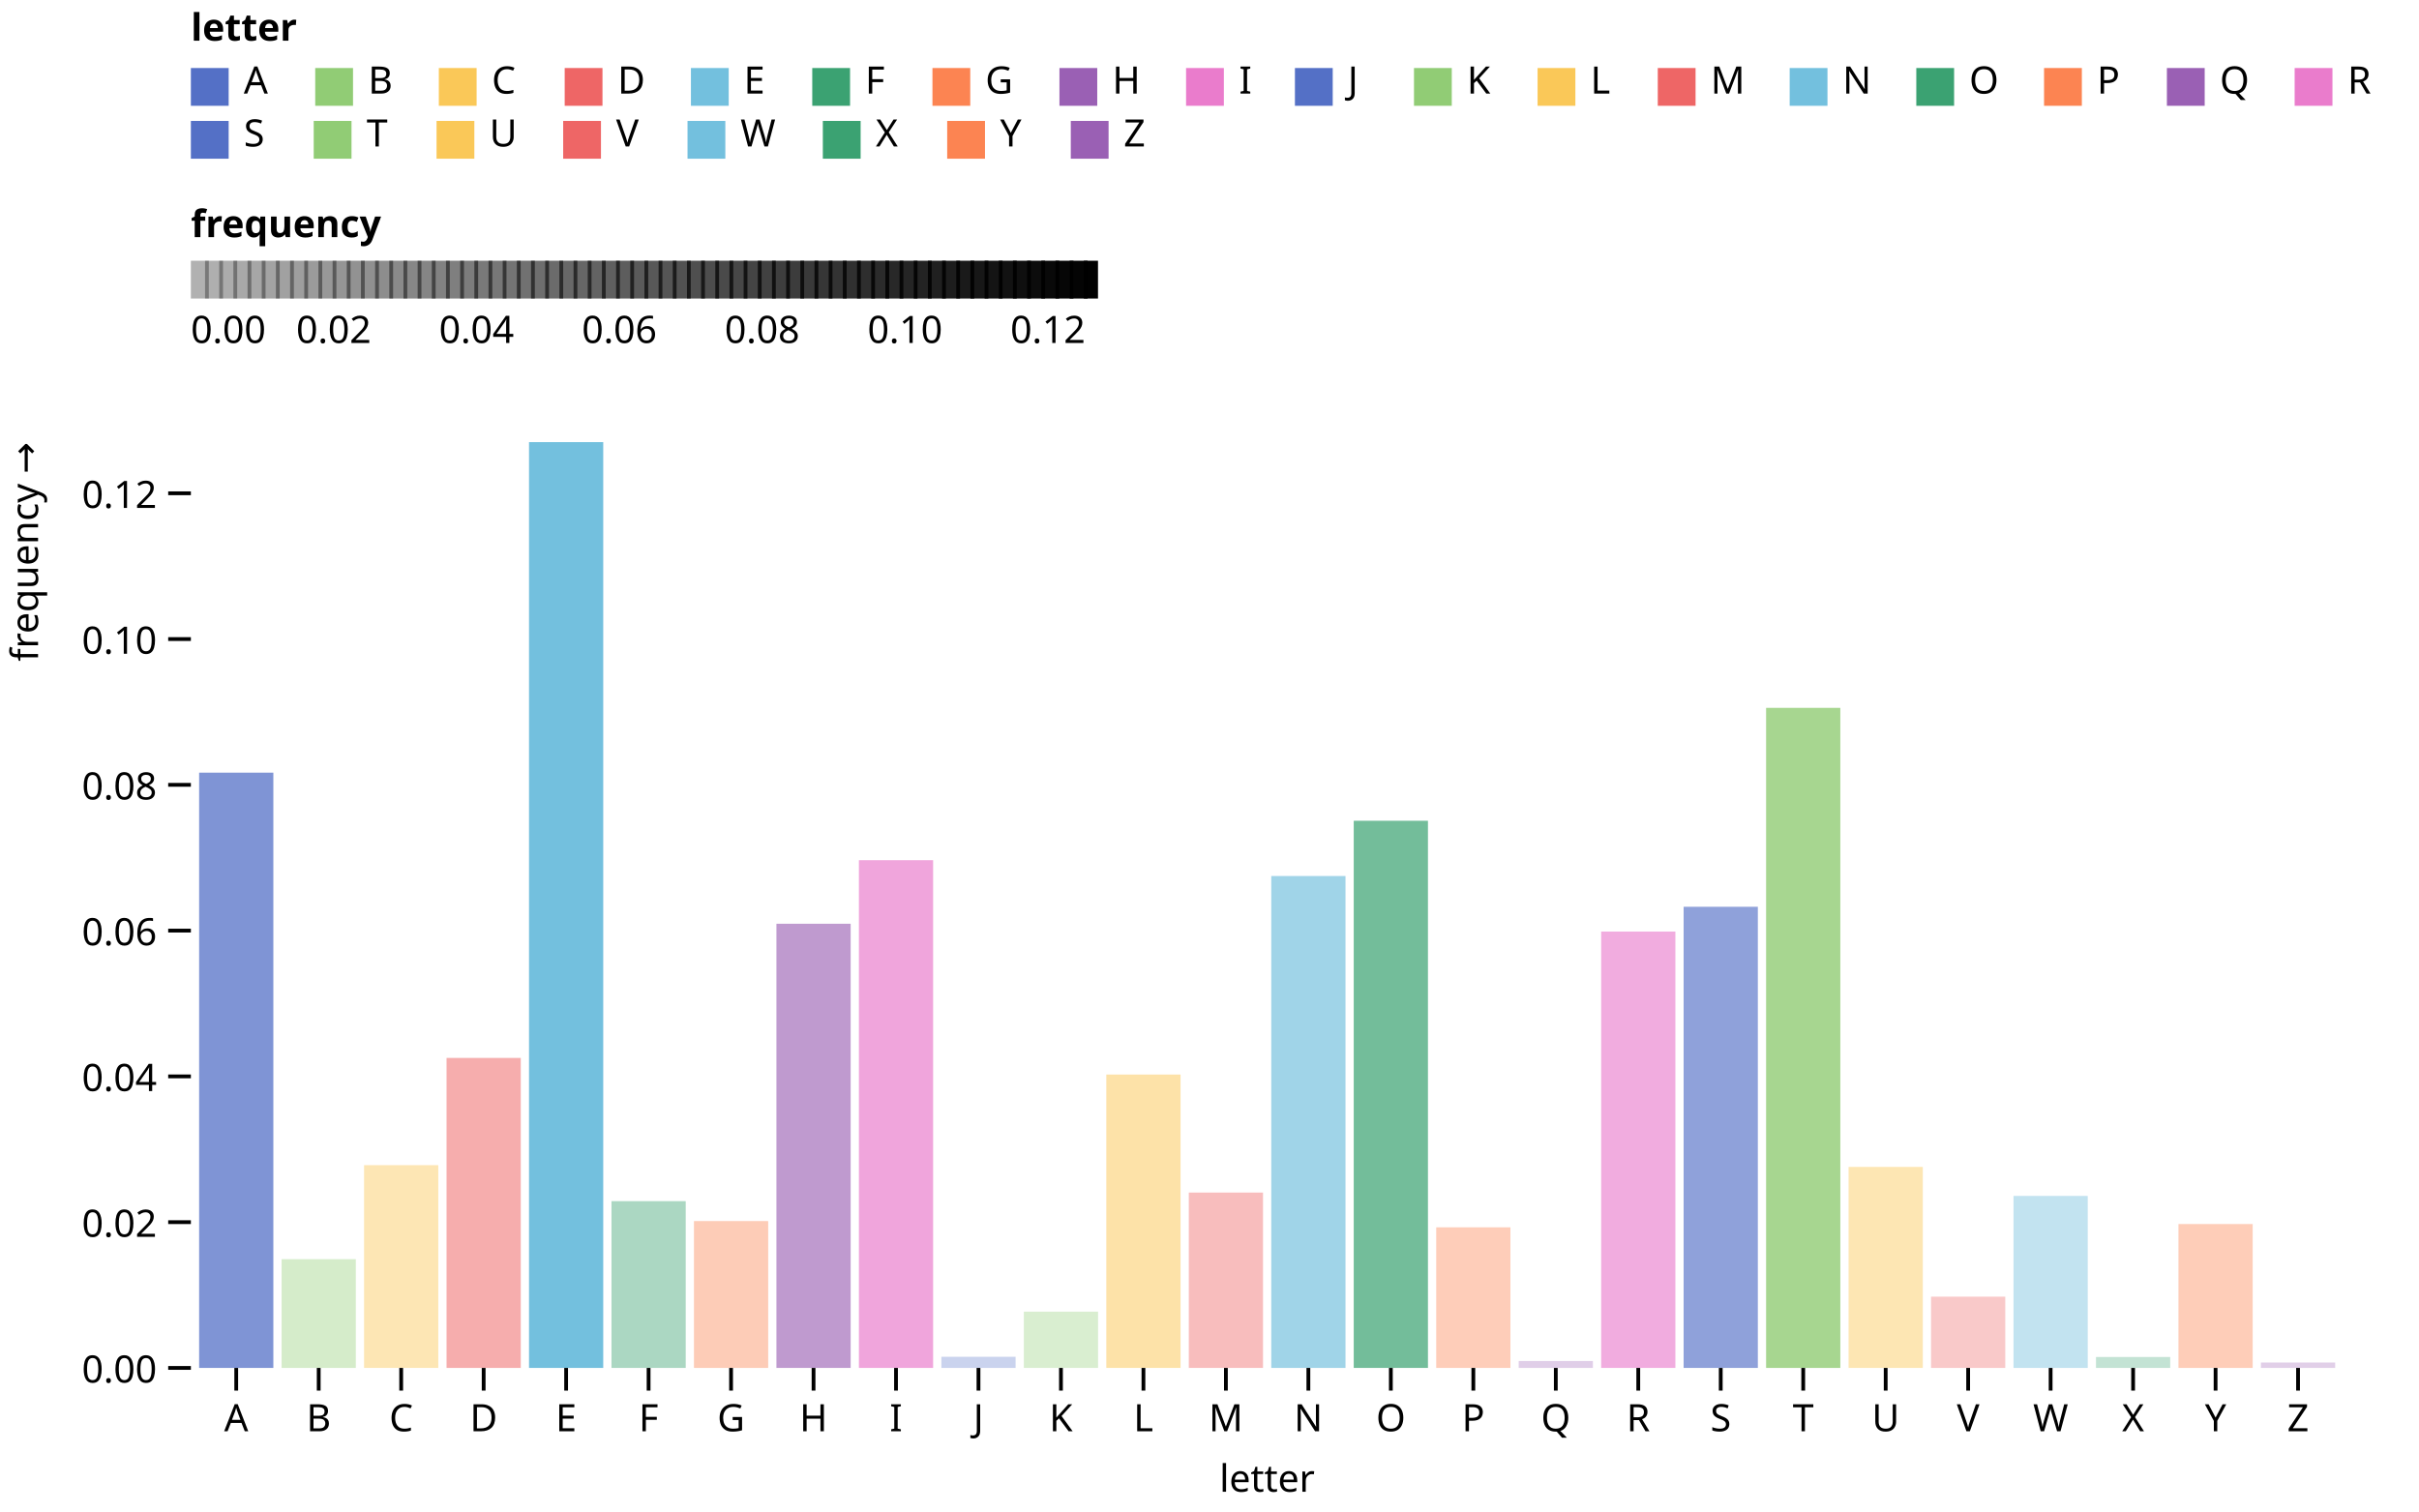
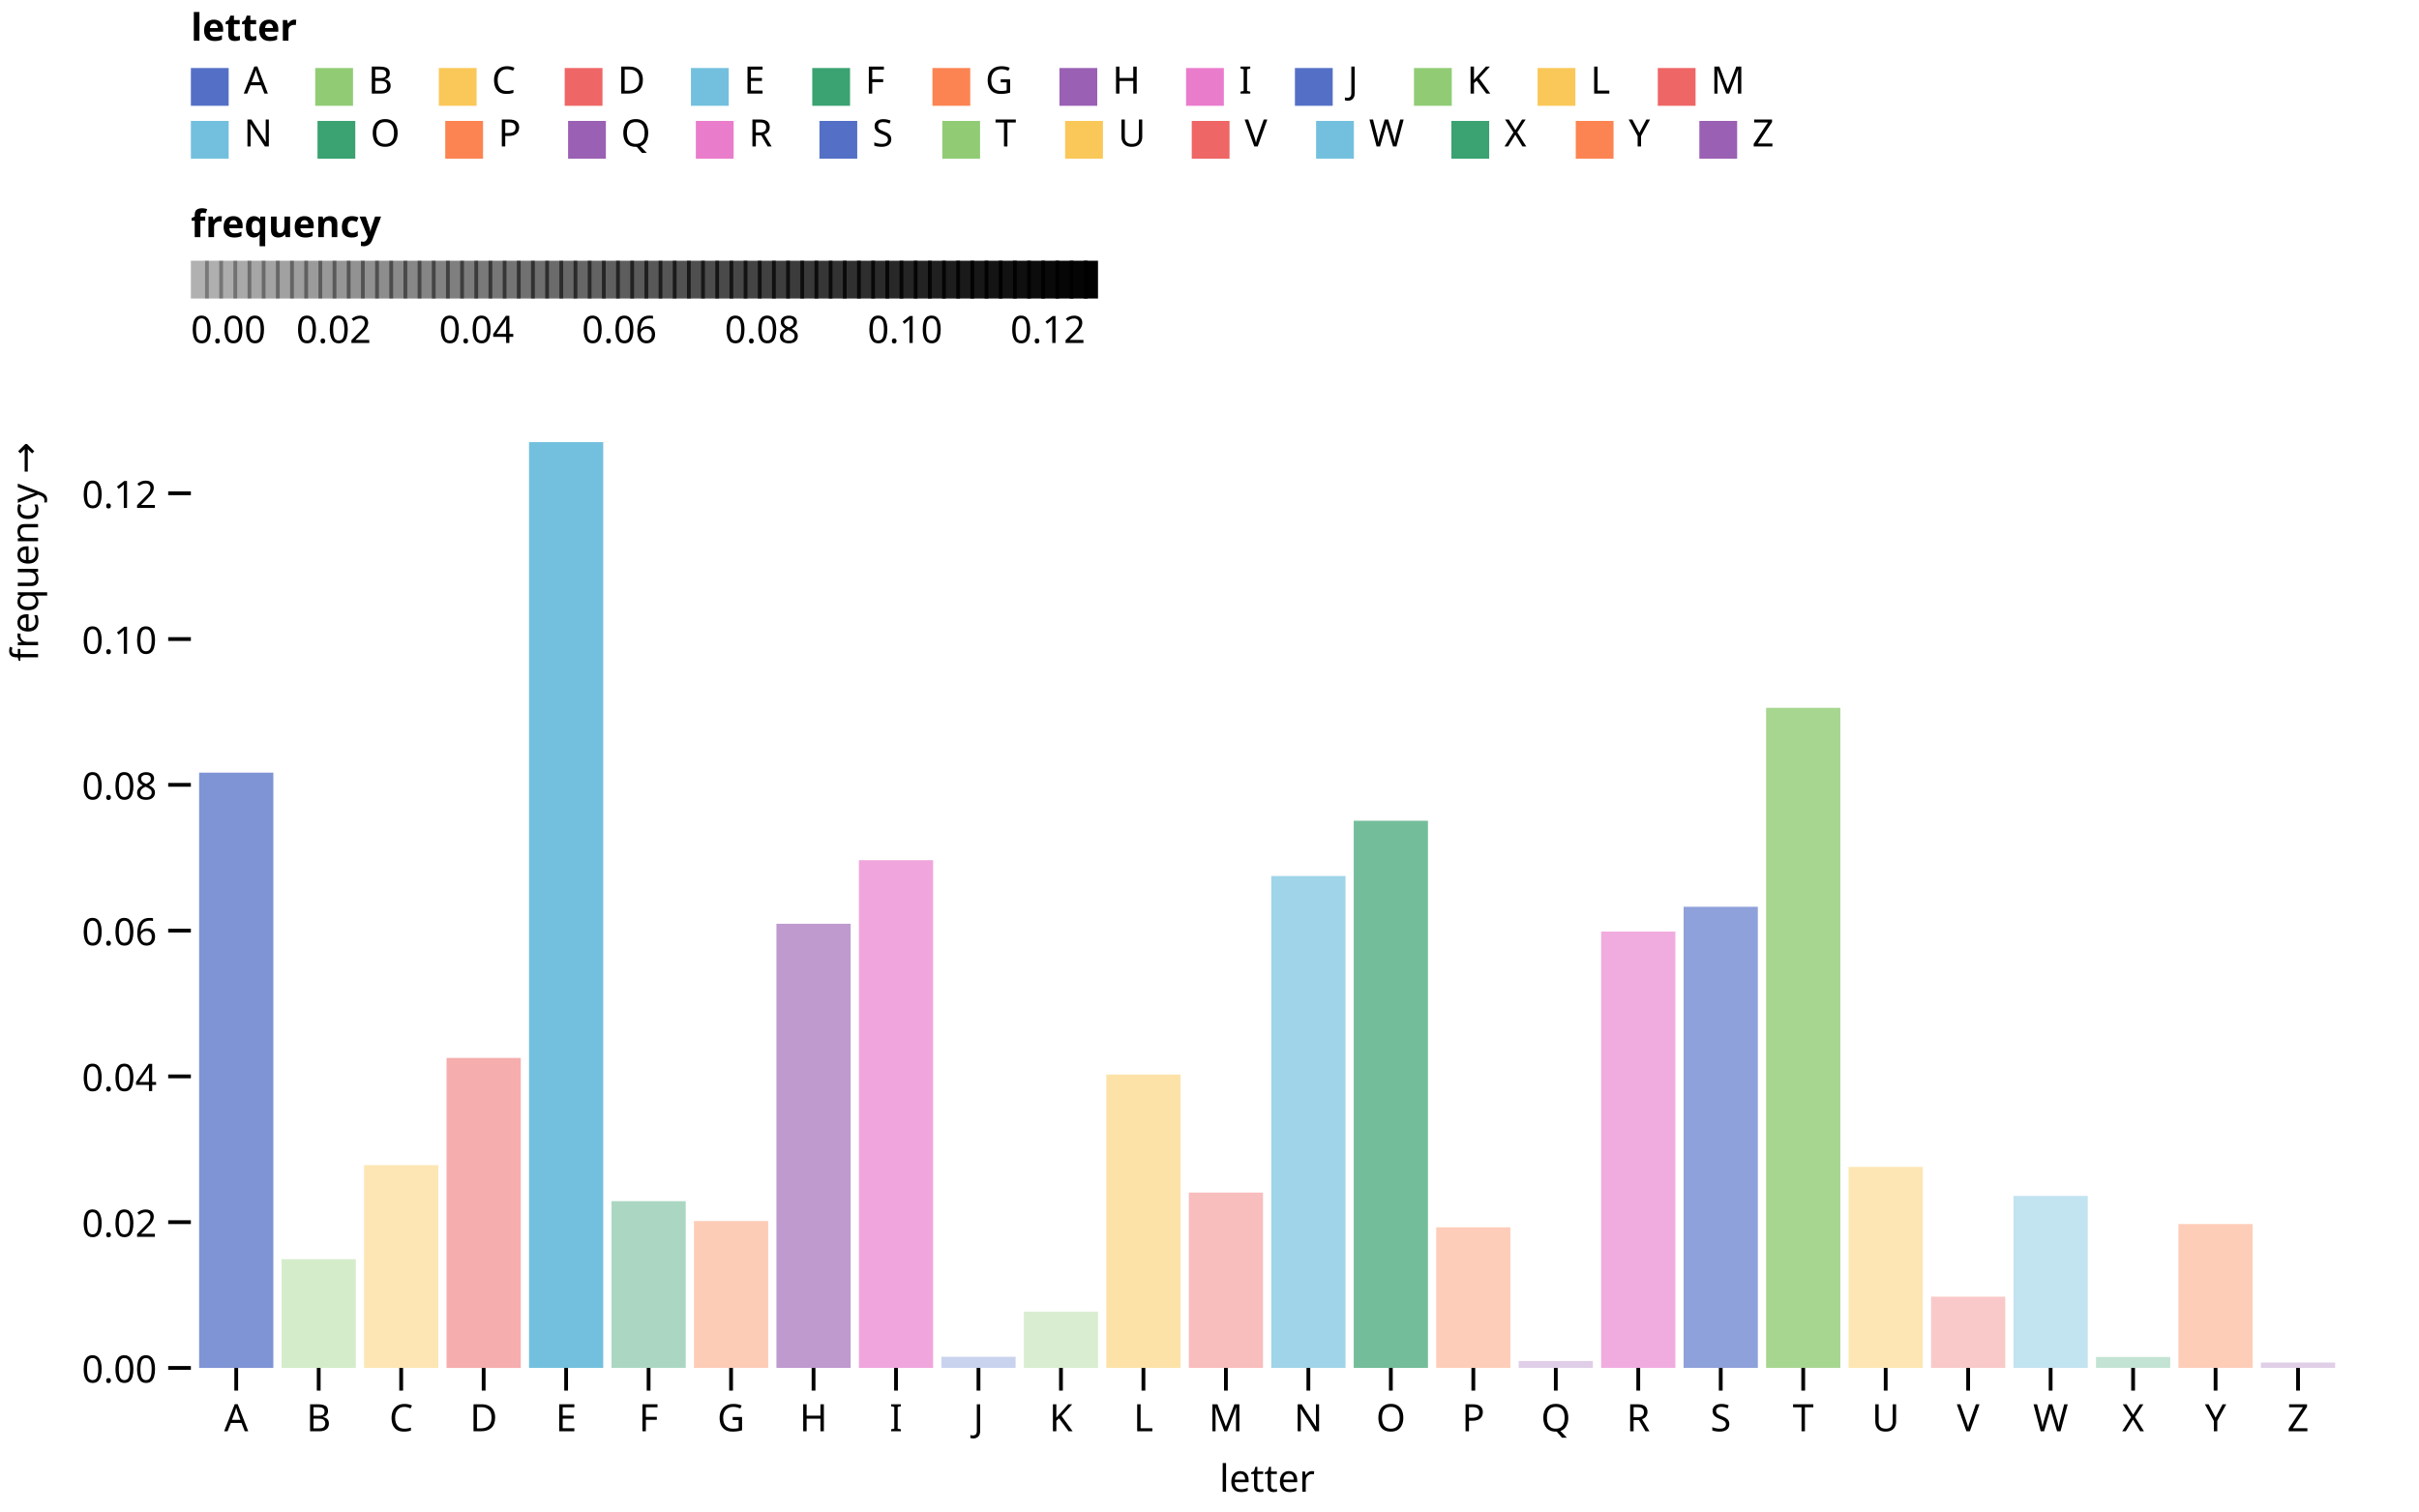
<svg xmlns="http://www.w3.org/2000/svg" width="640" height="400" viewBox="0 0 640 400">
  <text x="50.5" y="3" font-family="system-ui, sans-serif" font-size="10" font-weight="bold" dominant-baseline="text-before-edge" fill="currentColor">letter</text>
  <rect x="50.5" y="18" width="10" height="10" fill="#5470c6" />
  <rect x="83.4" y="18" width="10" height="10" fill="#91cc75" />
  <rect x="116.1" y="18" width="10" height="10" fill="#fac858" />
  <rect x="149.4" y="18" width="10" height="10" fill="#ee6666" />
  <rect x="182.8" y="18" width="10" height="10" fill="#73c0de" />
  <rect x="214.9" y="18" width="10" height="10" fill="#3ba272" />
  <rect x="246.7" y="18" width="10" height="10" fill="#fc8452" />
  <rect x="280.3" y="18" width="10" height="10" fill="#9a60b4" />
  <rect x="313.8" y="18" width="10" height="10" fill="#ea7ccc" />
  <rect x="342.6" y="18" width="10" height="10" fill="#5470c6" />
  <rect x="374.1" y="18" width="10" height="10" fill="#91cc75" />
  <rect x="406.8" y="18" width="10" height="10" fill="#fac858" />
  <rect x="438.6" y="18" width="10" height="10" fill="#ee6666" />
-   <rect x="473.5" y="18" width="10" height="10" fill="#73c0de" />
-   <rect x="507" y="18" width="10" height="10" fill="#3ba272" />
-   <rect x="540.8" y="18" width="10" height="10" fill="#fc8452" />
-   <rect x="573.3" y="18" width="10" height="10" fill="#9a60b4" />
-   <rect x="607.1" y="18" width="10" height="10" fill="#ea7ccc" />
-   <rect x="50.5" y="32" width="10" height="10" fill="#5470c6" />
-   <rect x="83" y="32" width="10" height="10" fill="#91cc75" />
-   <rect x="115.5" y="32" width="10" height="10" fill="#fac858" />
-   <rect x="149" y="32" width="10" height="10" fill="#ee6666" />
-   <rect x="181.9" y="32" width="10" height="10" fill="#73c0de" />
-   <rect x="217.7" y="32" width="10" height="10" fill="#3ba272" />
-   <rect x="250.6" y="32" width="10" height="10" fill="#fc8452" />
-   <rect x="283.3" y="32" width="10" height="10" fill="#9a60b4" />
+   <rect x="50.5" y="32" width="10" height="10" fill="#73c0de" />
+   <rect x="84" y="32" width="10" height="10" fill="#3ba272" />
+   <rect x="117.8" y="32" width="10" height="10" fill="#fc8452" />
+   <rect x="150.3" y="32" width="10" height="10" fill="#9a60b4" />
+   <rect x="184.1" y="32" width="10" height="10" fill="#ea7ccc" />
+   <rect x="216.8" y="32" width="10" height="10" fill="#5470c6" />
+   <rect x="249.3" y="32" width="10" height="10" fill="#91cc75" />
+   <rect x="281.8" y="32" width="10" height="10" fill="#fac858" />
+   <rect x="315.3" y="32" width="10" height="10" fill="#ee6666" />
+   <rect x="348.2" y="32" width="10" height="10" fill="#73c0de" />
+   <rect x="384" y="32" width="10" height="10" fill="#3ba272" />
+   <rect x="416.9" y="32" width="10" height="10" fill="#fc8452" />
+   <rect x="449.6" y="32" width="10" height="10" fill="#9a60b4" />
  <text x="64.5" y="17" font-family="system-ui, sans-serif" font-size="10" dominant-baseline="text-before-edge" fill="currentColor">A</text>
  <text x="97.4" y="17" font-family="system-ui, sans-serif" font-size="10" dominant-baseline="text-before-edge" fill="currentColor">B</text>
  <text x="130.1" y="17" font-family="system-ui, sans-serif" font-size="10" dominant-baseline="text-before-edge" fill="currentColor">C</text>
  <text x="163.4" y="17" font-family="system-ui, sans-serif" font-size="10" dominant-baseline="text-before-edge" fill="currentColor">D</text>
  <text x="196.8" y="17" font-family="system-ui, sans-serif" font-size="10" dominant-baseline="text-before-edge" fill="currentColor">E</text>
  <text x="228.9" y="17" font-family="system-ui, sans-serif" font-size="10" dominant-baseline="text-before-edge" fill="currentColor">F</text>
  <text x="260.7" y="17" font-family="system-ui, sans-serif" font-size="10" dominant-baseline="text-before-edge" fill="currentColor">G</text>
  <text x="294.3" y="17" font-family="system-ui, sans-serif" font-size="10" dominant-baseline="text-before-edge" fill="currentColor">H</text>
  <text x="327.8" y="17" font-family="system-ui, sans-serif" font-size="10" dominant-baseline="text-before-edge" fill="currentColor">I</text>
  <text x="356.6" y="17" font-family="system-ui, sans-serif" font-size="10" dominant-baseline="text-before-edge" fill="currentColor">J</text>
  <text x="388.1" y="17" font-family="system-ui, sans-serif" font-size="10" dominant-baseline="text-before-edge" fill="currentColor">K</text>
  <text x="420.8" y="17" font-family="system-ui, sans-serif" font-size="10" dominant-baseline="text-before-edge" fill="currentColor">L</text>
  <text x="452.6" y="17" font-family="system-ui, sans-serif" font-size="10" dominant-baseline="text-before-edge" fill="currentColor">M</text>
-   <text x="487.5" y="17" font-family="system-ui, sans-serif" font-size="10" dominant-baseline="text-before-edge" fill="currentColor">N</text>
-   <text x="521" y="17" font-family="system-ui, sans-serif" font-size="10" dominant-baseline="text-before-edge" fill="currentColor">O</text>
-   <text x="554.8" y="17" font-family="system-ui, sans-serif" font-size="10" dominant-baseline="text-before-edge" fill="currentColor">P</text>
-   <text x="587.3" y="17" font-family="system-ui, sans-serif" font-size="10" dominant-baseline="text-before-edge" fill="currentColor">Q</text>
-   <text x="621.1" y="17" font-family="system-ui, sans-serif" font-size="10" dominant-baseline="text-before-edge" fill="currentColor">R</text>
-   <text x="64.5" y="31" font-family="system-ui, sans-serif" font-size="10" dominant-baseline="text-before-edge" fill="currentColor">S</text>
-   <text x="97" y="31" font-family="system-ui, sans-serif" font-size="10" dominant-baseline="text-before-edge" fill="currentColor">T</text>
-   <text x="129.5" y="31" font-family="system-ui, sans-serif" font-size="10" dominant-baseline="text-before-edge" fill="currentColor">U</text>
-   <text x="163" y="31" font-family="system-ui, sans-serif" font-size="10" dominant-baseline="text-before-edge" fill="currentColor">V</text>
-   <text x="195.9" y="31" font-family="system-ui, sans-serif" font-size="10" dominant-baseline="text-before-edge" fill="currentColor">W</text>
-   <text x="231.7" y="31" font-family="system-ui, sans-serif" font-size="10" dominant-baseline="text-before-edge" fill="currentColor">X</text>
-   <text x="264.6" y="31" font-family="system-ui, sans-serif" font-size="10" dominant-baseline="text-before-edge" fill="currentColor">Y</text>
-   <text x="297.3" y="31" font-family="system-ui, sans-serif" font-size="10" dominant-baseline="text-before-edge" fill="currentColor">Z</text>
+   <text x="64.5" y="31" font-family="system-ui, sans-serif" font-size="10" dominant-baseline="text-before-edge" fill="currentColor">N</text>
+   <text x="98" y="31" font-family="system-ui, sans-serif" font-size="10" dominant-baseline="text-before-edge" fill="currentColor">O</text>
+   <text x="131.8" y="31" font-family="system-ui, sans-serif" font-size="10" dominant-baseline="text-before-edge" fill="currentColor">P</text>
+   <text x="164.3" y="31" font-family="system-ui, sans-serif" font-size="10" dominant-baseline="text-before-edge" fill="currentColor">Q</text>
+   <text x="198.1" y="31" font-family="system-ui, sans-serif" font-size="10" dominant-baseline="text-before-edge" fill="currentColor">R</text>
+   <text x="230.8" y="31" font-family="system-ui, sans-serif" font-size="10" dominant-baseline="text-before-edge" fill="currentColor">S</text>
+   <text x="263.3" y="31" font-family="system-ui, sans-serif" font-size="10" dominant-baseline="text-before-edge" fill="currentColor">T</text>
+   <text x="295.8" y="31" font-family="system-ui, sans-serif" font-size="10" dominant-baseline="text-before-edge" fill="currentColor">U</text>
+   <text x="329.3" y="31" font-family="system-ui, sans-serif" font-size="10" dominant-baseline="text-before-edge" fill="currentColor">V</text>
+   <text x="362.2" y="31" font-family="system-ui, sans-serif" font-size="10" dominant-baseline="text-before-edge" fill="currentColor">W</text>
+   <text x="398" y="31" font-family="system-ui, sans-serif" font-size="10" dominant-baseline="text-before-edge" fill="currentColor">X</text>
+   <text x="430.9" y="31" font-family="system-ui, sans-serif" font-size="10" dominant-baseline="text-before-edge" fill="currentColor">Y</text>
+   <text x="463.6" y="31" font-family="system-ui, sans-serif" font-size="10" dominant-baseline="text-before-edge" fill="currentColor">Z</text>
  <text x="50.5" y="55" font-family="system-ui, sans-serif" font-size="10" font-weight="bold" dominant-baseline="text-before-edge" fill="currentColor">frequency</text>
  <rect x="50.5" y="69" width="4.75" height="10" fill="currentColor" fill-opacity="0.305" />
  <rect x="54.25" y="69" width="4.75" height="10" fill="currentColor" fill-opacity="0.316" />
  <rect x="58" y="69" width="4.75" height="10" fill="currentColor" fill-opacity="0.327" />
  <rect x="61.75" y="69" width="4.75" height="10" fill="currentColor" fill-opacity="0.338" />
  <rect x="65.5" y="69" width="4.75" height="10" fill="currentColor" fill-opacity="0.349" />
  <rect x="69.25" y="69" width="4.75" height="10" fill="currentColor" fill-opacity="0.36" />
  <rect x="73" y="69" width="4.75" height="10" fill="currentColor" fill-opacity="0.371" />
  <rect x="76.75" y="69" width="4.75" height="10" fill="currentColor" fill-opacity="0.382" />
  <rect x="80.5" y="69" width="4.75" height="10" fill="currentColor" fill-opacity="0.393" />
  <rect x="84.25" y="69" width="4.75" height="10" fill="currentColor" fill-opacity="0.404" />
  <rect x="88" y="69" width="4.75" height="10" fill="currentColor" fill-opacity="0.415" />
  <rect x="91.75" y="69" width="4.75" height="10" fill="currentColor" fill-opacity="0.426" />
  <rect x="95.5" y="69" width="4.75" height="10" fill="currentColor" fill-opacity="0.437" />
  <rect x="99.25" y="69" width="4.75" height="10" fill="currentColor" fill-opacity="0.448" />
  <rect x="103" y="69" width="4.75" height="10" fill="currentColor" fill-opacity="0.459" />
  <rect x="106.75" y="69" width="4.75" height="10" fill="currentColor" fill-opacity="0.47" />
  <rect x="110.5" y="69" width="4.75" height="10" fill="currentColor" fill-opacity="0.48" />
  <rect x="114.25" y="69" width="4.75" height="10" fill="currentColor" fill-opacity="0.491" />
  <rect x="118" y="69" width="4.75" height="10" fill="currentColor" fill-opacity="0.502" />
  <rect x="121.75" y="69" width="4.75" height="10" fill="currentColor" fill-opacity="0.513" />
  <rect x="125.5" y="69" width="4.75" height="10" fill="currentColor" fill-opacity="0.524" />
  <rect x="129.25" y="69" width="4.75" height="10" fill="currentColor" fill-opacity="0.535" />
  <rect x="133" y="69" width="4.75" height="10" fill="currentColor" fill-opacity="0.546" />
  <rect x="136.75" y="69" width="4.75" height="10" fill="currentColor" fill-opacity="0.557" />
  <rect x="140.5" y="69" width="4.75" height="10" fill="currentColor" fill-opacity="0.568" />
  <rect x="144.25" y="69" width="4.75" height="10" fill="currentColor" fill-opacity="0.579" />
  <rect x="148" y="69" width="4.75" height="10" fill="currentColor" fill-opacity="0.59" />
  <rect x="151.75" y="69" width="4.75" height="10" fill="currentColor" fill-opacity="0.601" />
  <rect x="155.5" y="69" width="4.75" height="10" fill="currentColor" fill-opacity="0.612" />
  <rect x="159.25" y="69" width="4.75" height="10" fill="currentColor" fill-opacity="0.623" />
  <rect x="163" y="69" width="4.75" height="10" fill="currentColor" fill-opacity="0.634" />
  <rect x="166.75" y="69" width="4.75" height="10" fill="currentColor" fill-opacity="0.645" />
  <rect x="170.5" y="69" width="4.75" height="10" fill="currentColor" fill-opacity="0.655" />
  <rect x="174.25" y="69" width="4.75" height="10" fill="currentColor" fill-opacity="0.666" />
  <rect x="178" y="69" width="4.75" height="10" fill="currentColor" fill-opacity="0.677" />
  <rect x="181.75" y="69" width="4.75" height="10" fill="currentColor" fill-opacity="0.688" />
  <rect x="185.5" y="69" width="4.75" height="10" fill="currentColor" fill-opacity="0.699" />
  <rect x="189.25" y="69" width="4.75" height="10" fill="currentColor" fill-opacity="0.71" />
  <rect x="193" y="69" width="4.75" height="10" fill="currentColor" fill-opacity="0.721" />
  <rect x="196.75" y="69" width="4.75" height="10" fill="currentColor" fill-opacity="0.732" />
  <rect x="200.5" y="69" width="4.75" height="10" fill="currentColor" fill-opacity="0.743" />
  <rect x="204.25" y="69" width="4.75" height="10" fill="currentColor" fill-opacity="0.754" />
  <rect x="208" y="69" width="4.75" height="10" fill="currentColor" fill-opacity="0.765" />
  <rect x="211.75" y="69" width="4.75" height="10" fill="currentColor" fill-opacity="0.776" />
  <rect x="215.5" y="69" width="4.75" height="10" fill="currentColor" fill-opacity="0.787" />
  <rect x="219.25" y="69" width="4.75" height="10" fill="currentColor" fill-opacity="0.798" />
  <rect x="223" y="69" width="4.75" height="10" fill="currentColor" fill-opacity="0.809" />
  <rect x="226.75" y="69" width="4.75" height="10" fill="currentColor" fill-opacity="0.82" />
  <rect x="230.5" y="69" width="4.75" height="10" fill="currentColor" fill-opacity="0.83" />
  <rect x="234.25" y="69" width="4.75" height="10" fill="currentColor" fill-opacity="0.841" />
  <rect x="238" y="69" width="4.75" height="10" fill="currentColor" fill-opacity="0.852" />
  <rect x="241.75" y="69" width="4.75" height="10" fill="currentColor" fill-opacity="0.863" />
  <rect x="245.5" y="69" width="4.75" height="10" fill="currentColor" fill-opacity="0.874" />
  <rect x="249.25" y="69" width="4.75" height="10" fill="currentColor" fill-opacity="0.885" />
  <rect x="253" y="69" width="4.75" height="10" fill="currentColor" fill-opacity="0.896" />
  <rect x="256.75" y="69" width="4.75" height="10" fill="currentColor" fill-opacity="0.907" />
  <rect x="260.5" y="69" width="4.75" height="10" fill="currentColor" fill-opacity="0.918" />
  <rect x="264.25" y="69" width="4.75" height="10" fill="currentColor" fill-opacity="0.929" />
  <rect x="268" y="69" width="4.75" height="10" fill="currentColor" fill-opacity="0.94" />
  <rect x="271.75" y="69" width="4.75" height="10" fill="currentColor" fill-opacity="0.951" />
  <rect x="275.5" y="69" width="4.75" height="10" fill="currentColor" fill-opacity="0.962" />
  <rect x="279.25" y="69" width="4.75" height="10" fill="currentColor" fill-opacity="0.973" />
  <rect x="283" y="69" width="4.75" height="10" fill="currentColor" fill-opacity="0.984" />
  <rect x="286.75" y="69" width="3.75" height="10" fill="currentColor" fill-opacity="0.995" />
  <text x="50.5" y="83" font-family="system-ui, sans-serif" font-size="10" text-anchor="start" dominant-baseline="text-before-edge" fill="currentColor">0.00</text>
  <text x="88.289" y="83" font-family="system-ui, sans-serif" font-size="10" text-anchor="middle" dominant-baseline="text-before-edge" fill="currentColor">0.02</text>
  <text x="126.079" y="83" font-family="system-ui, sans-serif" font-size="10" text-anchor="middle" dominant-baseline="text-before-edge" fill="currentColor">0.04</text>
  <text x="163.868" y="83" font-family="system-ui, sans-serif" font-size="10" text-anchor="middle" dominant-baseline="text-before-edge" fill="currentColor">0.06</text>
  <text x="201.657" y="83" font-family="system-ui, sans-serif" font-size="10" text-anchor="middle" dominant-baseline="text-before-edge" fill="currentColor">0.08</text>
  <text x="239.447" y="83" font-family="system-ui, sans-serif" font-size="10" text-anchor="middle" dominant-baseline="text-before-edge" fill="currentColor">0.10</text>
  <text x="277.236" y="83" font-family="system-ui, sans-serif" font-size="10" text-anchor="middle" dominant-baseline="text-before-edge" fill="currentColor">0.12</text>
  <rect x="139.962" y="117" width="19.638" height="245" fill="#73c0de" fill-opacity="1" />
  <rect x="467.261" y="187.325" width="19.638" height="174.675" fill="#91cc75" fill-opacity="0.799" />
  <rect x="52.682" y="204.472" width="19.638" height="157.528" fill="#5470c6" fill-opacity="0.75" />
  <rect x="358.161" y="217.203" width="19.638" height="144.797" fill="#3ba272" fill-opacity="0.714" />
  <rect x="227.241" y="227.638" width="19.638" height="134.362" fill="#ea7ccc" fill-opacity="0.684" />
  <rect x="336.341" y="231.823" width="19.638" height="130.177" fill="#73c0de" fill-opacity="0.672" />
  <rect x="445.441" y="239.963" width="19.638" height="122.037" fill="#5470c6" fill-opacity="0.649" />
  <rect x="205.421" y="244.457" width="19.638" height="117.543" fill="#9a60b4" fill-opacity="0.636" />
  <rect x="423.621" y="246.521" width="19.638" height="115.479" fill="#ea7ccc" fill-opacity="0.63" />
  <rect x="118.142" y="279.967" width="19.638" height="82.033" fill="#ee6666" fill-opacity="0.534" />
  <rect x="292.701" y="284.365" width="19.638" height="77.635" fill="#fac858" fill-opacity="0.522" />
  <rect x="96.322" y="308.34" width="19.638" height="53.66" fill="#fac858" fill-opacity="0.453" />
  <rect x="489.08" y="308.803" width="19.638" height="53.197" fill="#fac858" fill-opacity="0.452" />
  <rect x="314.521" y="315.592" width="19.638" height="46.408" fill="#ee6666" fill-opacity="0.433" />
  <rect x="532.72" y="316.48" width="19.638" height="45.52" fill="#73c0de" fill-opacity="0.43" />
  <rect x="161.782" y="317.868" width="19.638" height="44.132" fill="#3ba272" fill-opacity="0.426" />
  <rect x="183.602" y="323.134" width="19.638" height="38.866" fill="#fc8452" fill-opacity="0.411" />
  <rect x="576.36" y="323.925" width="19.638" height="38.075" fill="#fc8452" fill-opacity="0.409" />
  <rect x="379.981" y="324.793" width="19.638" height="37.207" fill="#fc8452" fill-opacity="0.406" />
  <rect x="74.502" y="333.222" width="19.638" height="28.778" fill="#91cc75" fill-opacity="0.382" />
  <rect x="510.9" y="343.136" width="19.638" height="18.864" fill="#ee6666" fill-opacity="0.354" />
  <rect x="270.881" y="347.109" width="19.638" height="14.891" fill="#91cc75" fill-opacity="0.343" />
  <rect x="249.061" y="359.049" width="19.638" height="2.951" fill="#5470c6" fill-opacity="0.308" />
  <rect x="554.54" y="359.107" width="19.638" height="2.893" fill="#3ba272" fill-opacity="0.308" />
  <rect x="401.801" y="360.168" width="19.638" height="1.832" fill="#9a60b4" fill-opacity="0.305" />
  <rect x="598.18" y="360.573" width="19.638" height="1.427" fill="#9a60b4" fill-opacity="0.304" />
  <line x1="62.501" y1="362" x2="62.501" y2="368" stroke="currentColor" stroke-width="1" />
  <line x1="84.321" y1="362" x2="84.321" y2="368" stroke="currentColor" stroke-width="1" />
  <line x1="106.141" y1="362" x2="106.141" y2="368" stroke="currentColor" stroke-width="1" />
  <line x1="127.961" y1="362" x2="127.961" y2="368" stroke="currentColor" stroke-width="1" />
  <line x1="149.781" y1="362" x2="149.781" y2="368" stroke="currentColor" stroke-width="1" />
  <line x1="171.601" y1="362" x2="171.601" y2="368" stroke="currentColor" stroke-width="1" />
  <line x1="193.42" y1="362" x2="193.42" y2="368" stroke="currentColor" stroke-width="1" />
  <line x1="215.24" y1="362" x2="215.24" y2="368" stroke="currentColor" stroke-width="1" />
  <line x1="237.06" y1="362" x2="237.06" y2="368" stroke="currentColor" stroke-width="1" />
  <line x1="258.88" y1="362" x2="258.88" y2="368" stroke="currentColor" stroke-width="1" />
  <line x1="280.7" y1="362" x2="280.7" y2="368" stroke="currentColor" stroke-width="1" />
  <line x1="302.52" y1="362" x2="302.52" y2="368" stroke="currentColor" stroke-width="1" />
  <line x1="324.34" y1="362" x2="324.34" y2="368" stroke="currentColor" stroke-width="1" />
  <line x1="346.16" y1="362" x2="346.16" y2="368" stroke="currentColor" stroke-width="1" />
  <line x1="367.98" y1="362" x2="367.98" y2="368" stroke="currentColor" stroke-width="1" />
  <line x1="389.8" y1="362" x2="389.8" y2="368" stroke="currentColor" stroke-width="1" />
  <line x1="411.62" y1="362" x2="411.62" y2="368" stroke="currentColor" stroke-width="1" />
  <line x1="433.44" y1="362" x2="433.44" y2="368" stroke="currentColor" stroke-width="1" />
  <line x1="455.26" y1="362" x2="455.26" y2="368" stroke="currentColor" stroke-width="1" />
  <line x1="477.08" y1="362" x2="477.08" y2="368" stroke="currentColor" stroke-width="1" />
  <line x1="498.899" y1="362" x2="498.899" y2="368" stroke="currentColor" stroke-width="1" />
  <line x1="520.719" y1="362" x2="520.719" y2="368" stroke="currentColor" stroke-width="1" />
  <line x1="542.539" y1="362" x2="542.539" y2="368" stroke="currentColor" stroke-width="1" />
  <line x1="564.359" y1="362" x2="564.359" y2="368" stroke="currentColor" stroke-width="1" />
  <line x1="586.179" y1="362" x2="586.179" y2="368" stroke="currentColor" stroke-width="1" />
  <line x1="607.999" y1="362" x2="607.999" y2="368" stroke="currentColor" stroke-width="1" />
  <text x="62.501" y="371" font-family="system-ui, sans-serif" font-size="10" text-anchor="middle" dominant-baseline="text-before-edge" fill="currentColor">A</text>
  <text x="84.321" y="371" font-family="system-ui, sans-serif" font-size="10" text-anchor="middle" dominant-baseline="text-before-edge" fill="currentColor">B</text>
  <text x="106.141" y="371" font-family="system-ui, sans-serif" font-size="10" text-anchor="middle" dominant-baseline="text-before-edge" fill="currentColor">C</text>
  <text x="127.961" y="371" font-family="system-ui, sans-serif" font-size="10" text-anchor="middle" dominant-baseline="text-before-edge" fill="currentColor">D</text>
  <text x="149.781" y="371" font-family="system-ui, sans-serif" font-size="10" text-anchor="middle" dominant-baseline="text-before-edge" fill="currentColor">E</text>
  <text x="171.601" y="371" font-family="system-ui, sans-serif" font-size="10" text-anchor="middle" dominant-baseline="text-before-edge" fill="currentColor">F</text>
  <text x="193.42" y="371" font-family="system-ui, sans-serif" font-size="10" text-anchor="middle" dominant-baseline="text-before-edge" fill="currentColor">G</text>
  <text x="215.24" y="371" font-family="system-ui, sans-serif" font-size="10" text-anchor="middle" dominant-baseline="text-before-edge" fill="currentColor">H</text>
  <text x="237.06" y="371" font-family="system-ui, sans-serif" font-size="10" text-anchor="middle" dominant-baseline="text-before-edge" fill="currentColor">I</text>
  <text x="258.88" y="371" font-family="system-ui, sans-serif" font-size="10" text-anchor="middle" dominant-baseline="text-before-edge" fill="currentColor">J</text>
  <text x="280.7" y="371" font-family="system-ui, sans-serif" font-size="10" text-anchor="middle" dominant-baseline="text-before-edge" fill="currentColor">K</text>
  <text x="302.52" y="371" font-family="system-ui, sans-serif" font-size="10" text-anchor="middle" dominant-baseline="text-before-edge" fill="currentColor">L</text>
  <text x="324.34" y="371" font-family="system-ui, sans-serif" font-size="10" text-anchor="middle" dominant-baseline="text-before-edge" fill="currentColor">M</text>
  <text x="346.16" y="371" font-family="system-ui, sans-serif" font-size="10" text-anchor="middle" dominant-baseline="text-before-edge" fill="currentColor">N</text>
  <text x="367.98" y="371" font-family="system-ui, sans-serif" font-size="10" text-anchor="middle" dominant-baseline="text-before-edge" fill="currentColor">O</text>
  <text x="389.8" y="371" font-family="system-ui, sans-serif" font-size="10" text-anchor="middle" dominant-baseline="text-before-edge" fill="currentColor">P</text>
  <text x="411.62" y="371" font-family="system-ui, sans-serif" font-size="10" text-anchor="middle" dominant-baseline="text-before-edge" fill="currentColor">Q</text>
  <text x="433.44" y="371" font-family="system-ui, sans-serif" font-size="10" text-anchor="middle" dominant-baseline="text-before-edge" fill="currentColor">R</text>
  <text x="455.26" y="371" font-family="system-ui, sans-serif" font-size="10" text-anchor="middle" dominant-baseline="text-before-edge" fill="currentColor">S</text>
  <text x="477.08" y="371" font-family="system-ui, sans-serif" font-size="10" text-anchor="middle" dominant-baseline="text-before-edge" fill="currentColor">T</text>
  <text x="498.899" y="371" font-family="system-ui, sans-serif" font-size="10" text-anchor="middle" dominant-baseline="text-before-edge" fill="currentColor">U</text>
  <text x="520.719" y="371" font-family="system-ui, sans-serif" font-size="10" text-anchor="middle" dominant-baseline="text-before-edge" fill="currentColor">V</text>
  <text x="542.539" y="371" font-family="system-ui, sans-serif" font-size="10" text-anchor="middle" dominant-baseline="text-before-edge" fill="currentColor">W</text>
  <text x="564.359" y="371" font-family="system-ui, sans-serif" font-size="10" text-anchor="middle" dominant-baseline="text-before-edge" fill="currentColor">X</text>
  <text x="586.179" y="371" font-family="system-ui, sans-serif" font-size="10" text-anchor="middle" dominant-baseline="text-before-edge" fill="currentColor">Y</text>
  <text x="607.999" y="371" font-family="system-ui, sans-serif" font-size="10" text-anchor="middle" dominant-baseline="text-before-edge" fill="currentColor">Z</text>
  <text x="335.25" y="387" font-family="system-ui, sans-serif" font-size="10" text-anchor="middle" dominant-baseline="text-before-edge" fill="currentColor">letter</text>
  <line x1="50.5" y1="362" x2="44.5" y2="362" stroke="currentColor" stroke-width="1" />
  <line x1="50.5" y1="323.423" x2="44.5" y2="323.423" stroke="currentColor" stroke-width="1" />
  <line x1="50.5" y1="284.847" x2="44.5" y2="284.847" stroke="currentColor" stroke-width="1" />
  <line x1="50.5" y1="246.27" x2="44.5" y2="246.27" stroke="currentColor" stroke-width="1" />
  <line x1="50.5" y1="207.694" x2="44.5" y2="207.694" stroke="currentColor" stroke-width="1" />
  <line x1="50.5" y1="169.117" x2="44.5" y2="169.117" stroke="currentColor" stroke-width="1" />
  <line x1="50.5" y1="130.54" x2="44.5" y2="130.54" stroke="currentColor" stroke-width="1" />
  <text x="41.5" y="362" font-family="system-ui, sans-serif" font-size="10" text-anchor="end" dominant-baseline="central" fill="currentColor">0.00</text>
  <text x="41.5" y="323.423" font-family="system-ui, sans-serif" font-size="10" text-anchor="end" dominant-baseline="central" fill="currentColor">0.02</text>
  <text x="41.5" y="284.847" font-family="system-ui, sans-serif" font-size="10" text-anchor="end" dominant-baseline="central" fill="currentColor">0.04</text>
  <text x="41.5" y="246.27" font-family="system-ui, sans-serif" font-size="10" text-anchor="end" dominant-baseline="central" fill="currentColor">0.06</text>
  <text x="41.5" y="207.694" font-family="system-ui, sans-serif" font-size="10" text-anchor="end" dominant-baseline="central" fill="currentColor">0.08</text>
  <text x="41.5" y="169.117" font-family="system-ui, sans-serif" font-size="10" text-anchor="end" dominant-baseline="central" fill="currentColor">0.10</text>
  <text x="41.5" y="130.54" font-family="system-ui, sans-serif" font-size="10" text-anchor="end" dominant-baseline="central" fill="currentColor">0.12</text>
  <text x="13" y="117" transform="rotate(-90,13,117)" font-family="system-ui, sans-serif" font-size="10" text-anchor="end" dominant-baseline="text-after-edge" fill="currentColor">frequency →</text>
</svg>
